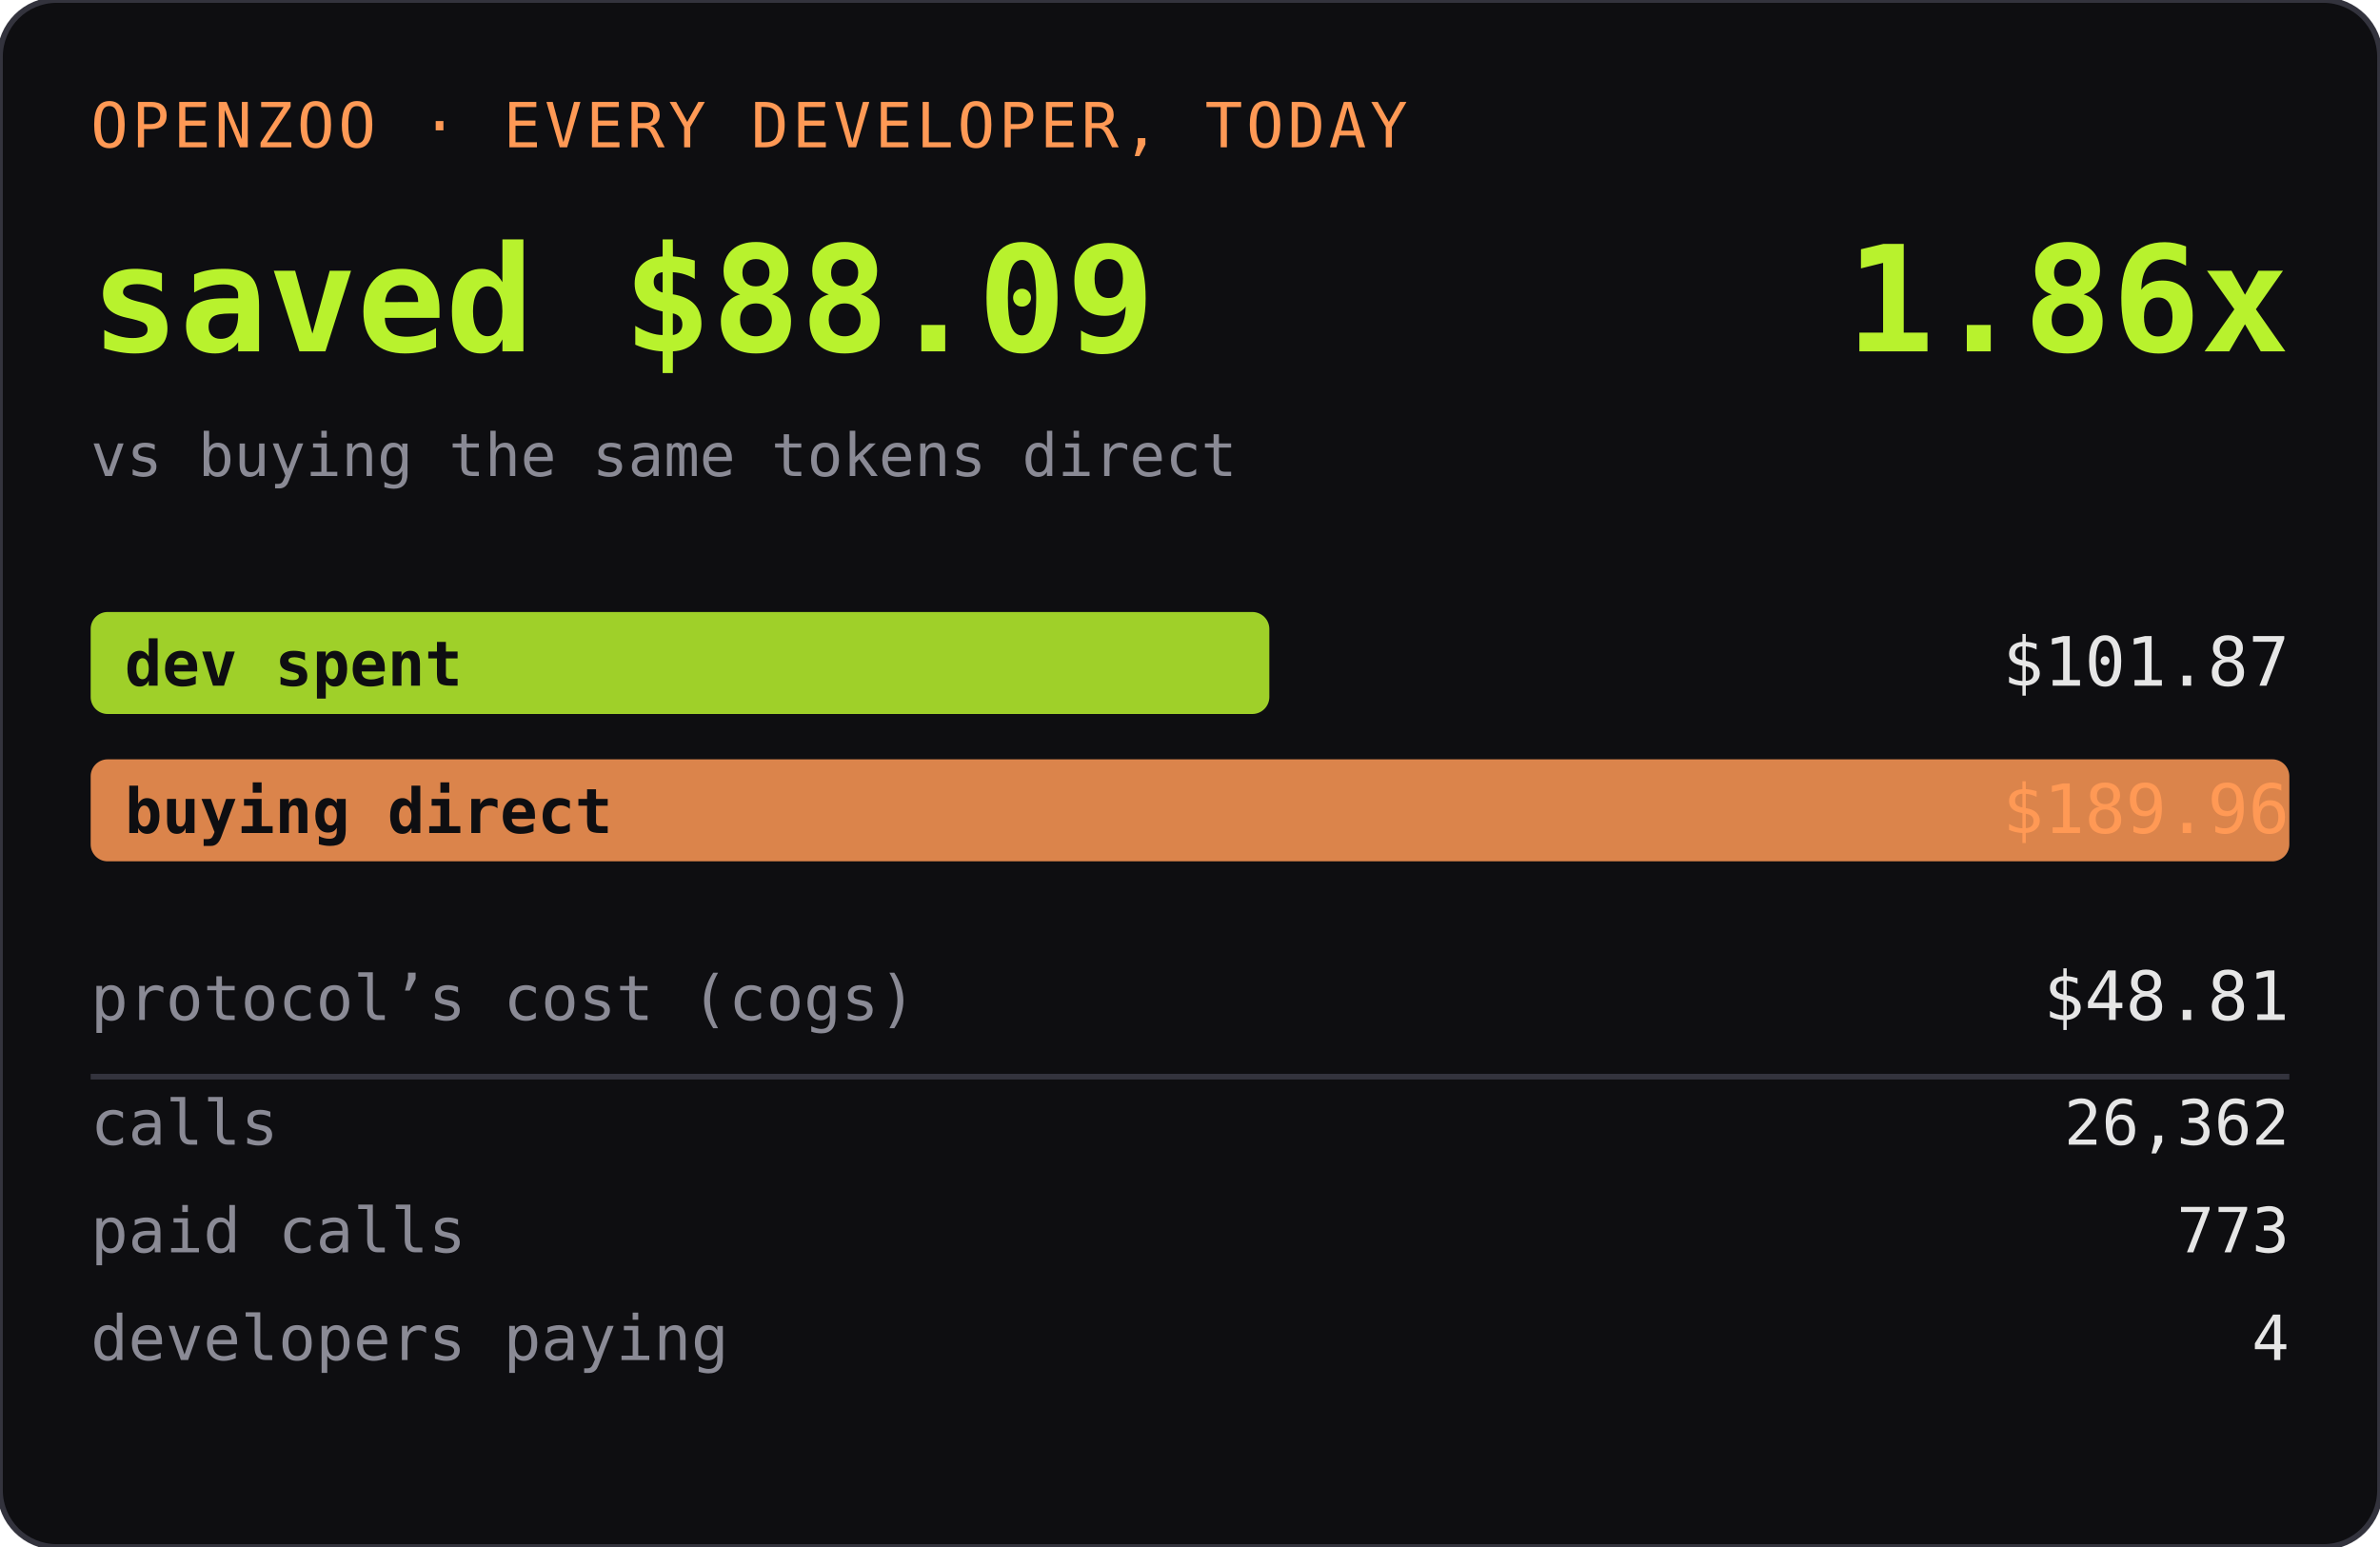
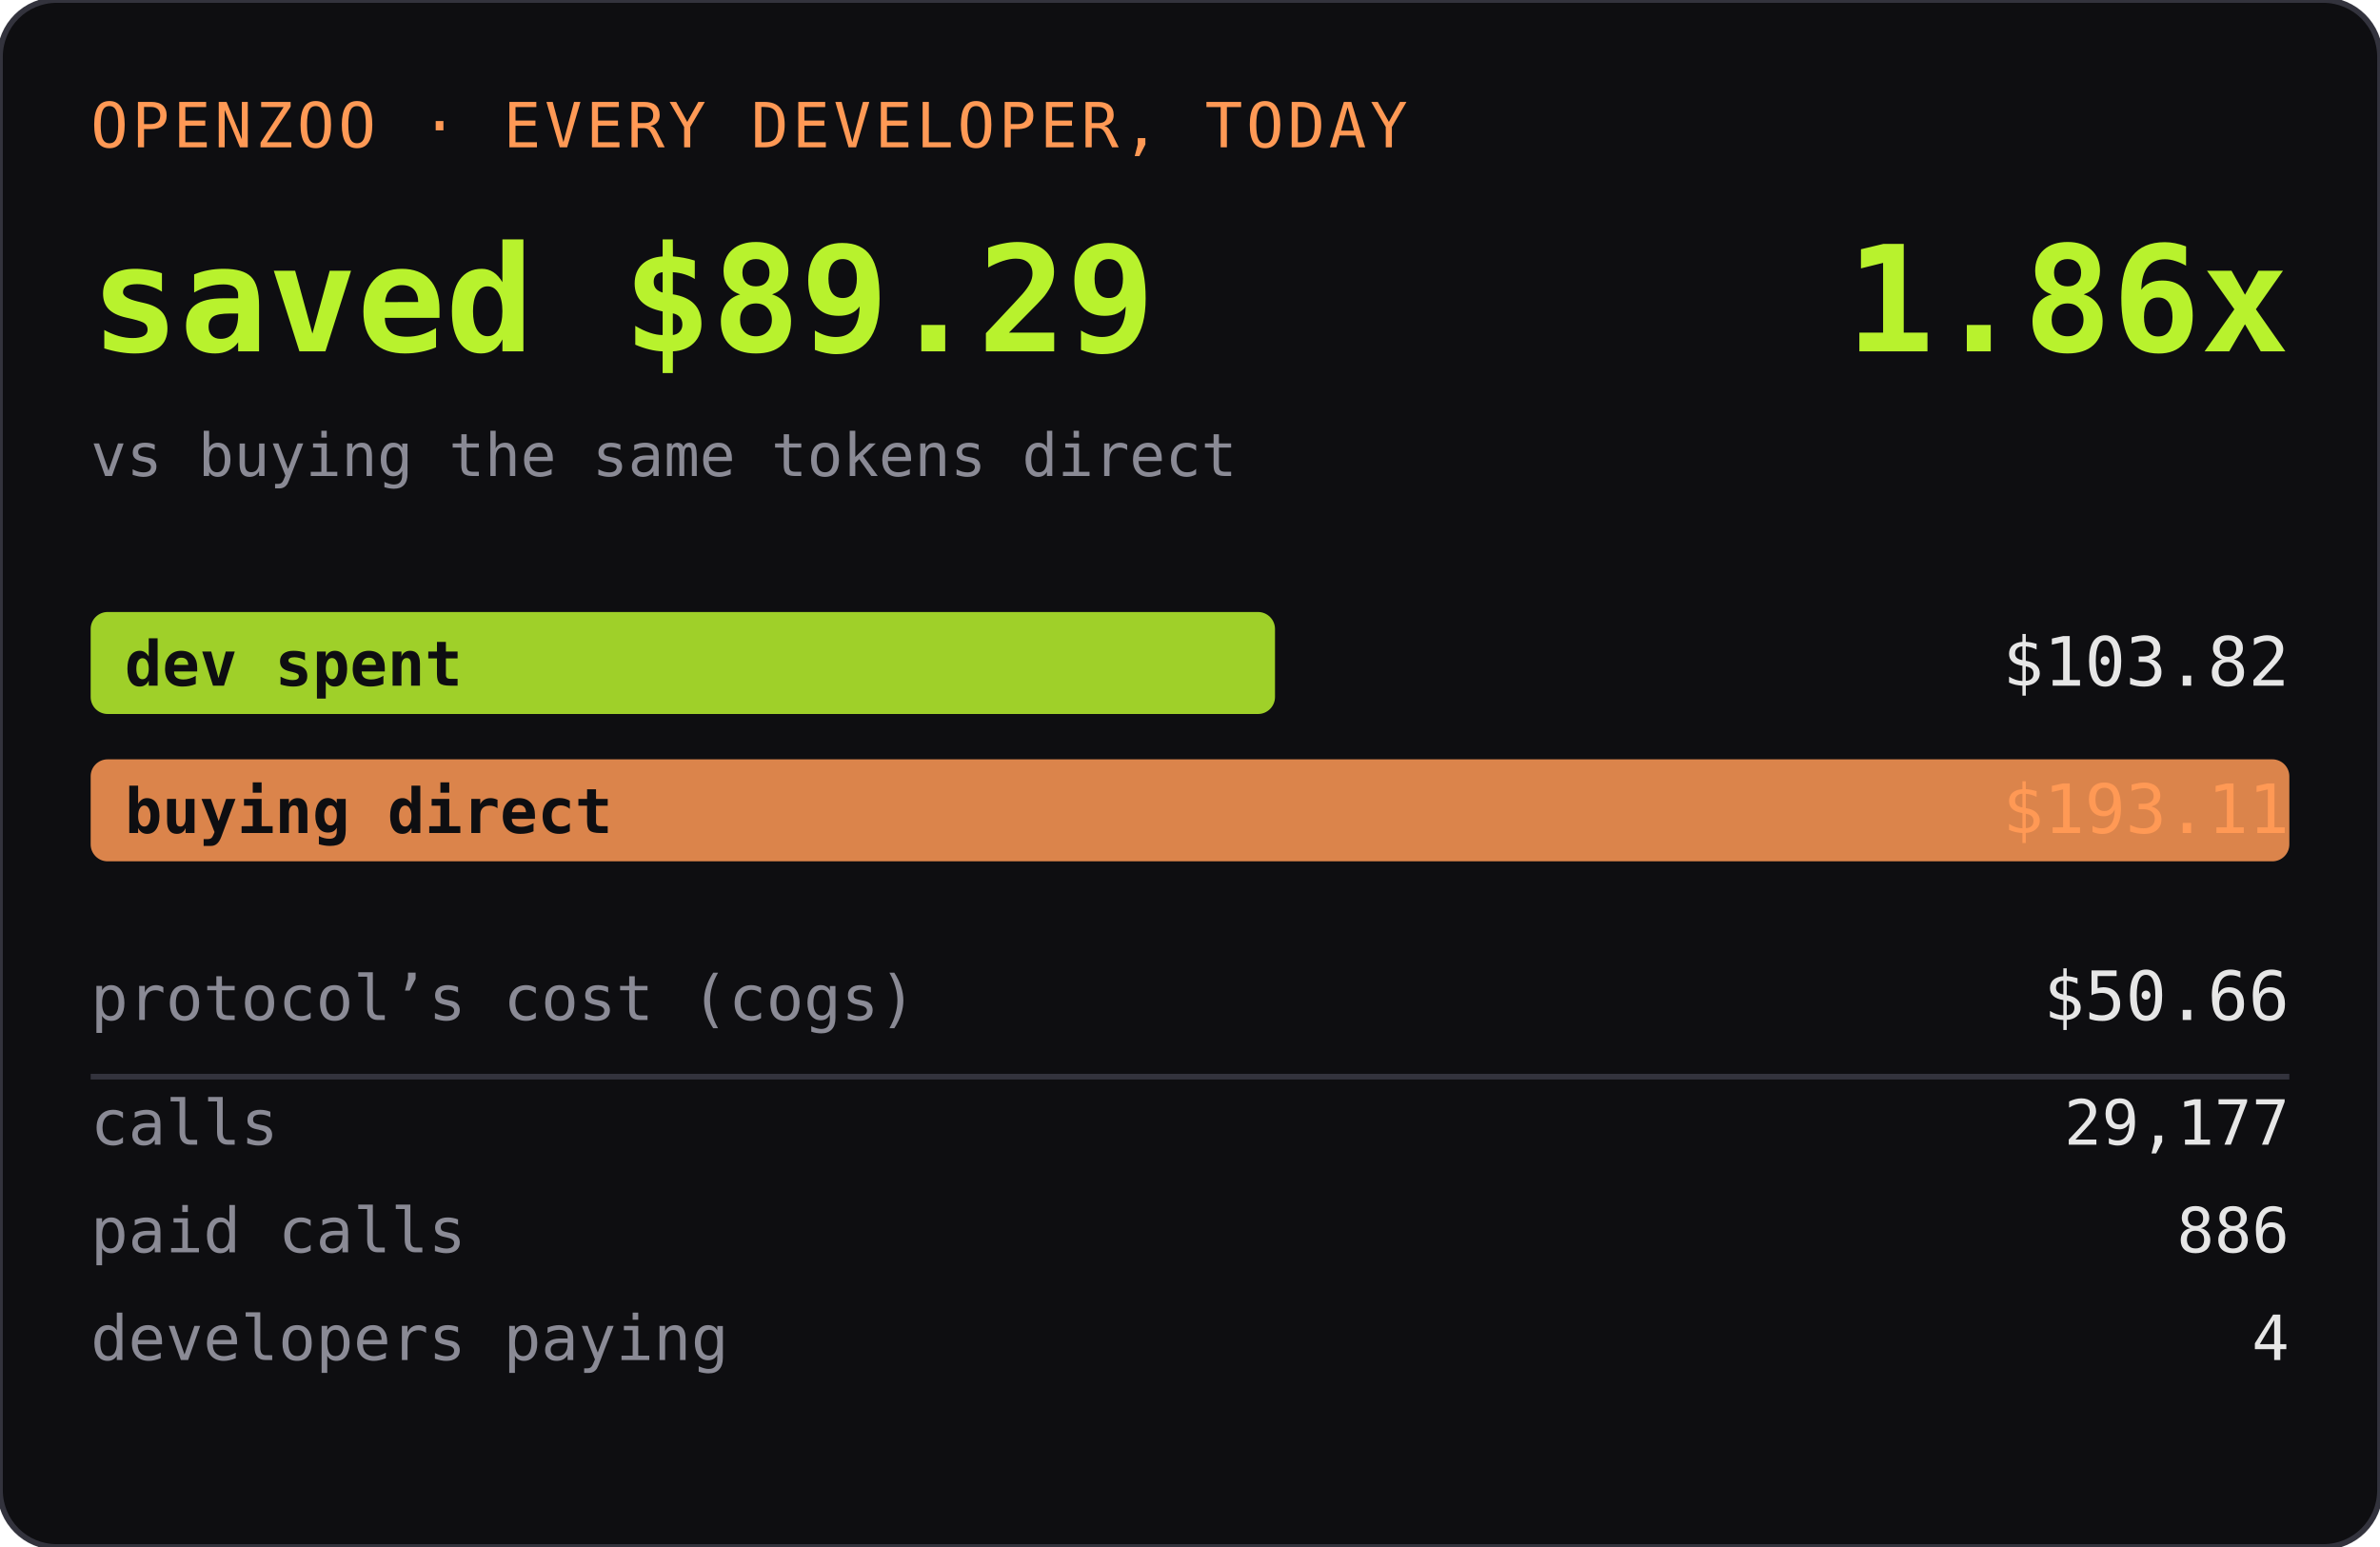
<svg xmlns="http://www.w3.org/2000/svg" width="420" height="273" role="img" aria-label="OPENZOO · EVERY DEVELOPER, TODAY">
  <rect width="420" height="273" rx="10" fill="#0e0e11" />
  <rect width="420" height="273" rx="10" fill="none" stroke="#33333d" />
  <text x="16" y="26" font-family="ui-monospace,SFMono-Regular,Menlo,monospace" font-size="11" fill="#ff9955" letter-spacing="0.06em">OPENZOO · EVERY DEVELOPER, TODAY</text>
-   <text x="16" y="62" font-family="ui-monospace,SFMono-Regular,Menlo,monospace" font-size="26" font-weight="600" fill="#b8f22d">saved $88.09</text>
+   <text x="16" y="62" font-family="ui-monospace,SFMono-Regular,Menlo,monospace" font-size="26" font-weight="600" fill="#b8f22d">saved $89.29</text>
  <text x="404" y="62" text-anchor="end" font-family="ui-monospace,SFMono-Regular,Menlo,monospace" font-size="26" font-weight="600" fill="#b8f22d">1.86x</text>
  <text x="16" y="84" font-family="ui-monospace,SFMono-Regular,Menlo,monospace" font-size="10.5" fill="#8a8a95">vs buying the same tokens direct</text>
-   <rect x="16" y="108" width="208" height="18" rx="3" fill="#b8f22d" opacity="0.85" />
+   <rect x="16" y="108" width="209" height="18" rx="3" fill="#b8f22d" opacity="0.85" />
  <text x="22" y="121" font-family="ui-monospace,SFMono-Regular,Menlo,monospace" font-size="11" fill="#0e0e11" font-weight="600">dev spent</text>
-   <text x="404" y="121" text-anchor="end" font-family="ui-monospace,SFMono-Regular,Menlo,monospace" font-size="12" fill="#e6e6e6">$101.87</text>
+   <text x="404" y="121" text-anchor="end" font-family="ui-monospace,SFMono-Regular,Menlo,monospace" font-size="12" fill="#e6e6e6">$103.82</text>
  <rect x="16" y="134" width="388" height="18" rx="3" fill="#ff9955" opacity="0.85" />
  <text x="22" y="147" font-family="ui-monospace,SFMono-Regular,Menlo,monospace" font-size="11" fill="#0e0e11" font-weight="600">buying direct</text>
-   <text x="404" y="147" text-anchor="end" font-family="ui-monospace,SFMono-Regular,Menlo,monospace" font-size="12" fill="#ff9955">$189.96</text>
+   <text x="404" y="147" text-anchor="end" font-family="ui-monospace,SFMono-Regular,Menlo,monospace" font-size="12" fill="#ff9955">$193.11</text>
  <text x="16" y="180" font-family="ui-monospace,SFMono-Regular,Menlo,monospace" font-size="11" fill="#8a8a95">protocol’s cost (cogs)</text>
-   <text x="404" y="180" text-anchor="end" font-family="ui-monospace,SFMono-Regular,Menlo,monospace" font-size="12" fill="#e6e6e6">$48.81</text>
+   <text x="404" y="180" text-anchor="end" font-family="ui-monospace,SFMono-Regular,Menlo,monospace" font-size="12" fill="#e6e6e6">$50.66</text>
  <line x1="16" y1="190" x2="404" y2="190" stroke="#33333d" />
  <text x="16" y="202" font-family="ui-monospace,SFMono-Regular,Menlo,monospace" font-size="11" fill="#8a8a95">calls</text>
-   <text x="404" y="202" text-anchor="end" font-family="ui-monospace,SFMono-Regular,Menlo,monospace" font-size="11" fill="#e6e6e6">26,362</text>
+   <text x="404" y="202" text-anchor="end" font-family="ui-monospace,SFMono-Regular,Menlo,monospace" font-size="11" fill="#e6e6e6">29,177</text>
  <text x="16" y="221" font-family="ui-monospace,SFMono-Regular,Menlo,monospace" font-size="11" fill="#8a8a95">paid calls</text>
-   <text x="404" y="221" text-anchor="end" font-family="ui-monospace,SFMono-Regular,Menlo,monospace" font-size="11" fill="#e6e6e6">773</text>
+   <text x="404" y="221" text-anchor="end" font-family="ui-monospace,SFMono-Regular,Menlo,monospace" font-size="11" fill="#e6e6e6">886</text>
  <text x="16" y="240" font-family="ui-monospace,SFMono-Regular,Menlo,monospace" font-size="11" fill="#8a8a95">developers paying</text>
  <text x="404" y="240" text-anchor="end" font-family="ui-monospace,SFMono-Regular,Menlo,monospace" font-size="11" fill="#e6e6e6">4</text>
</svg>
